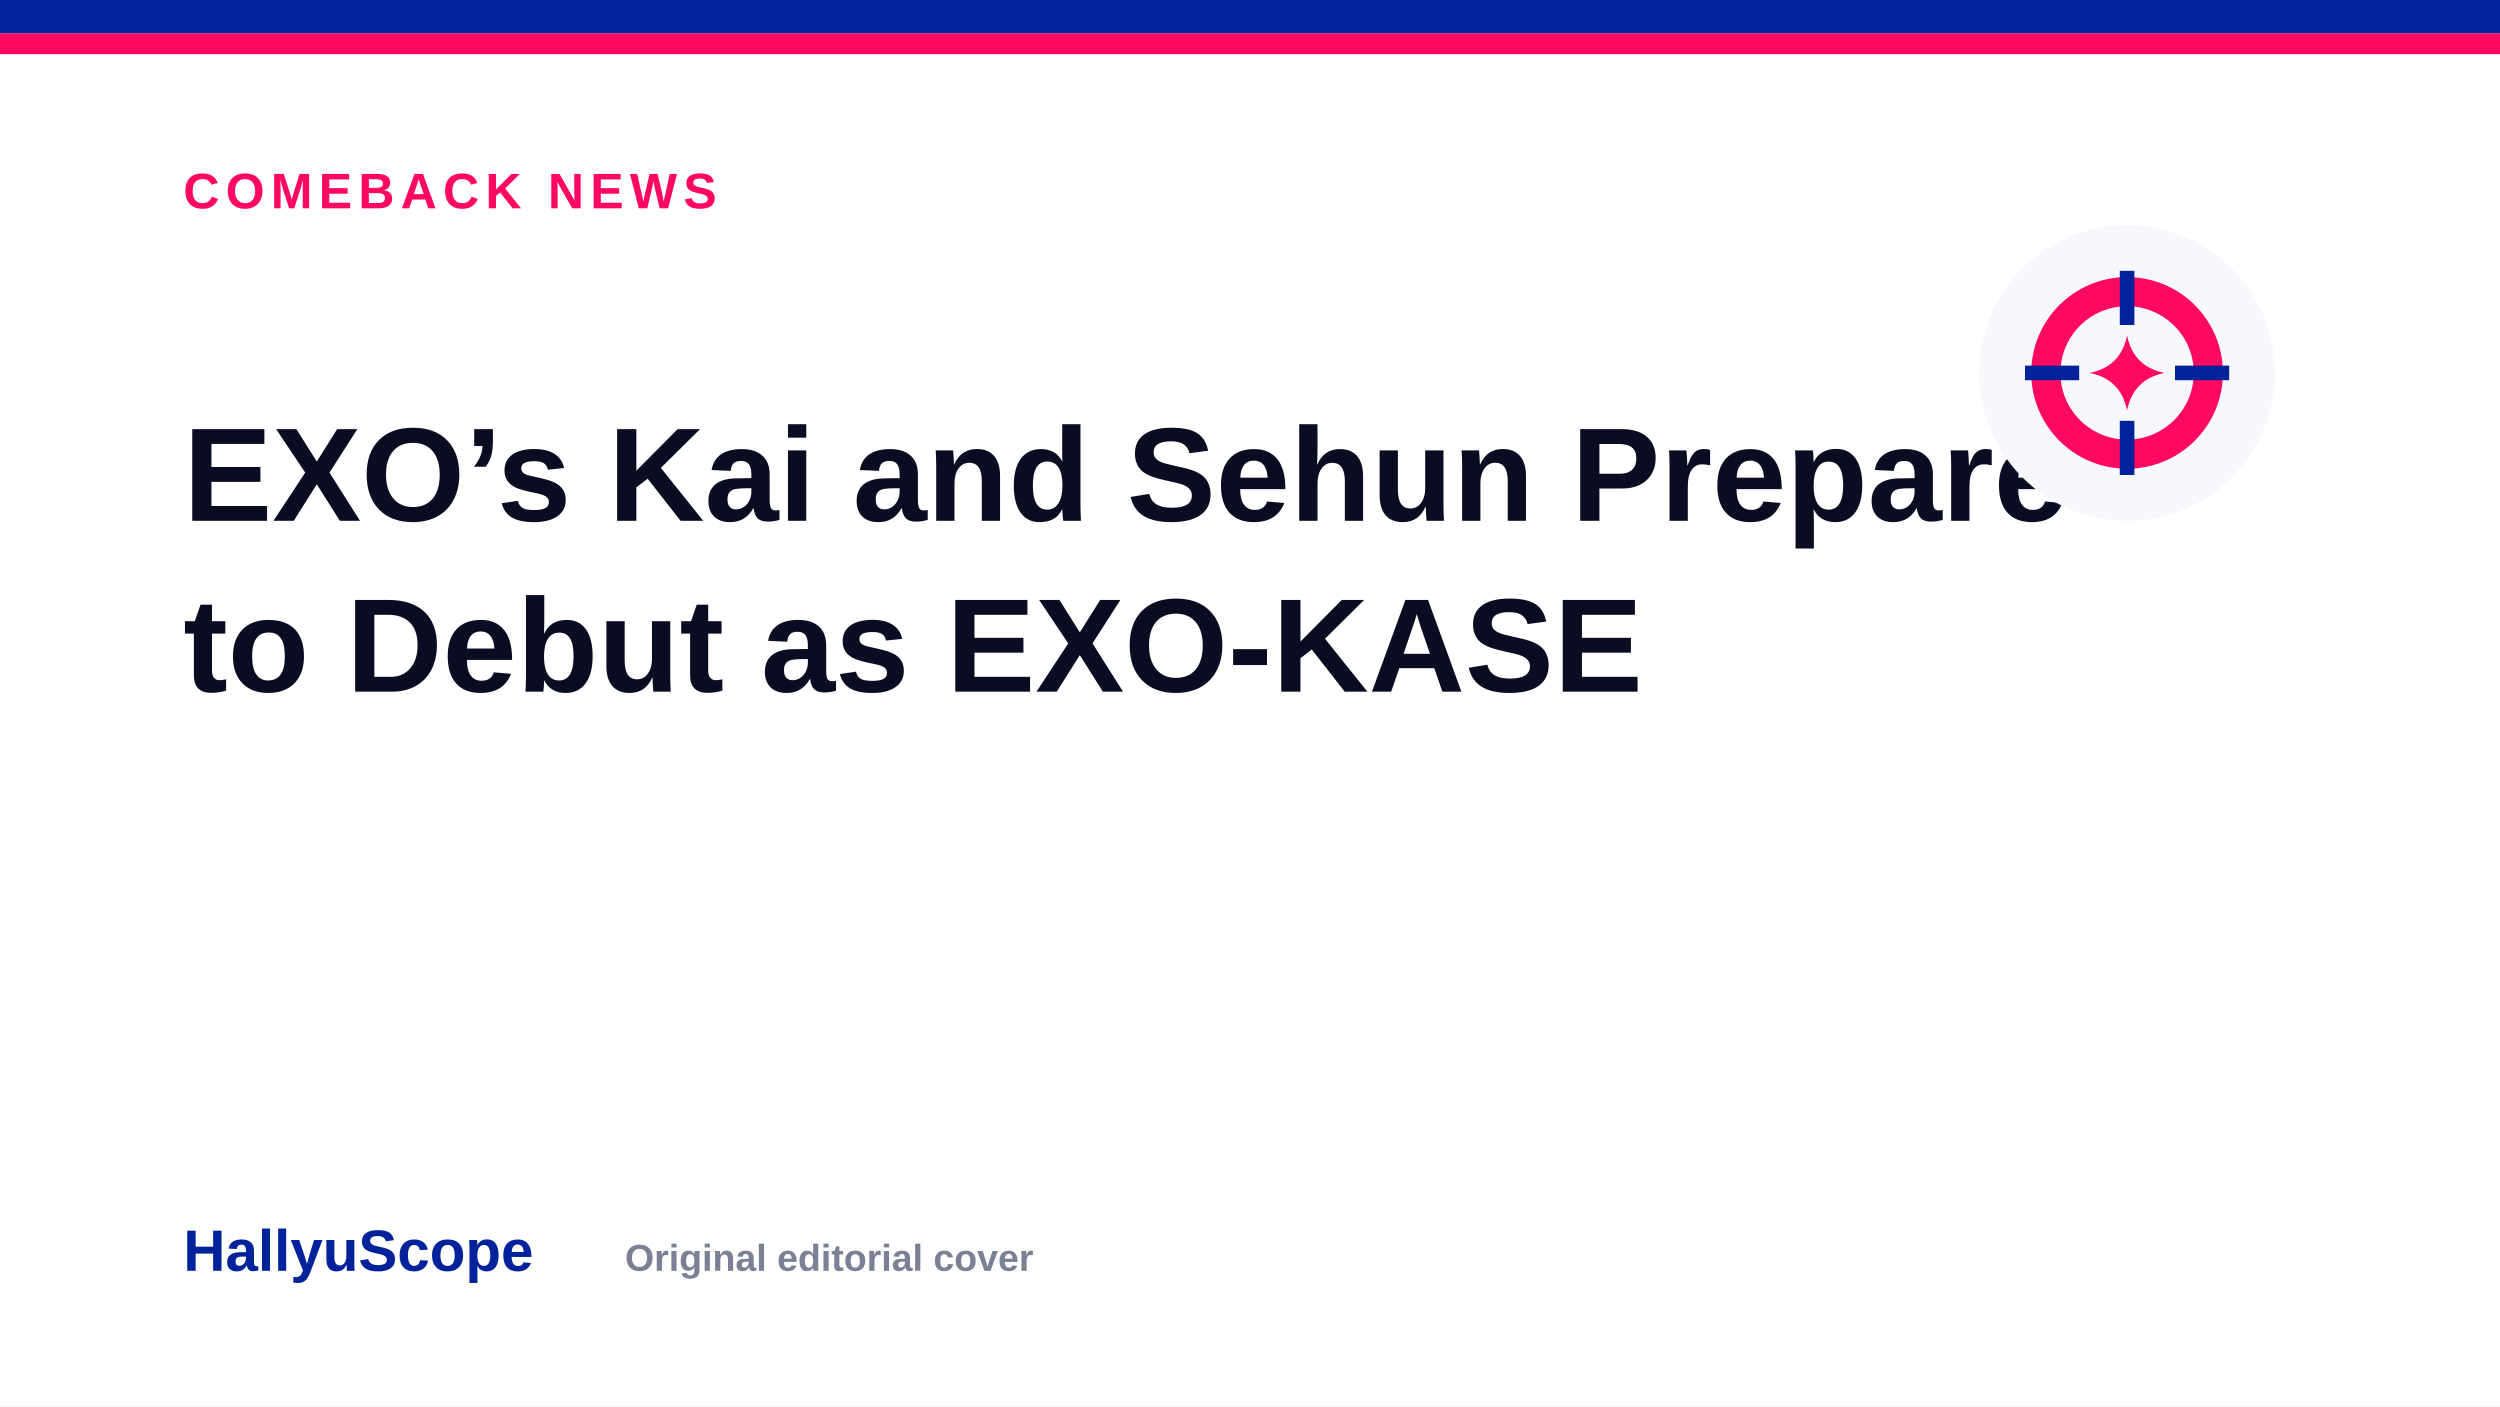
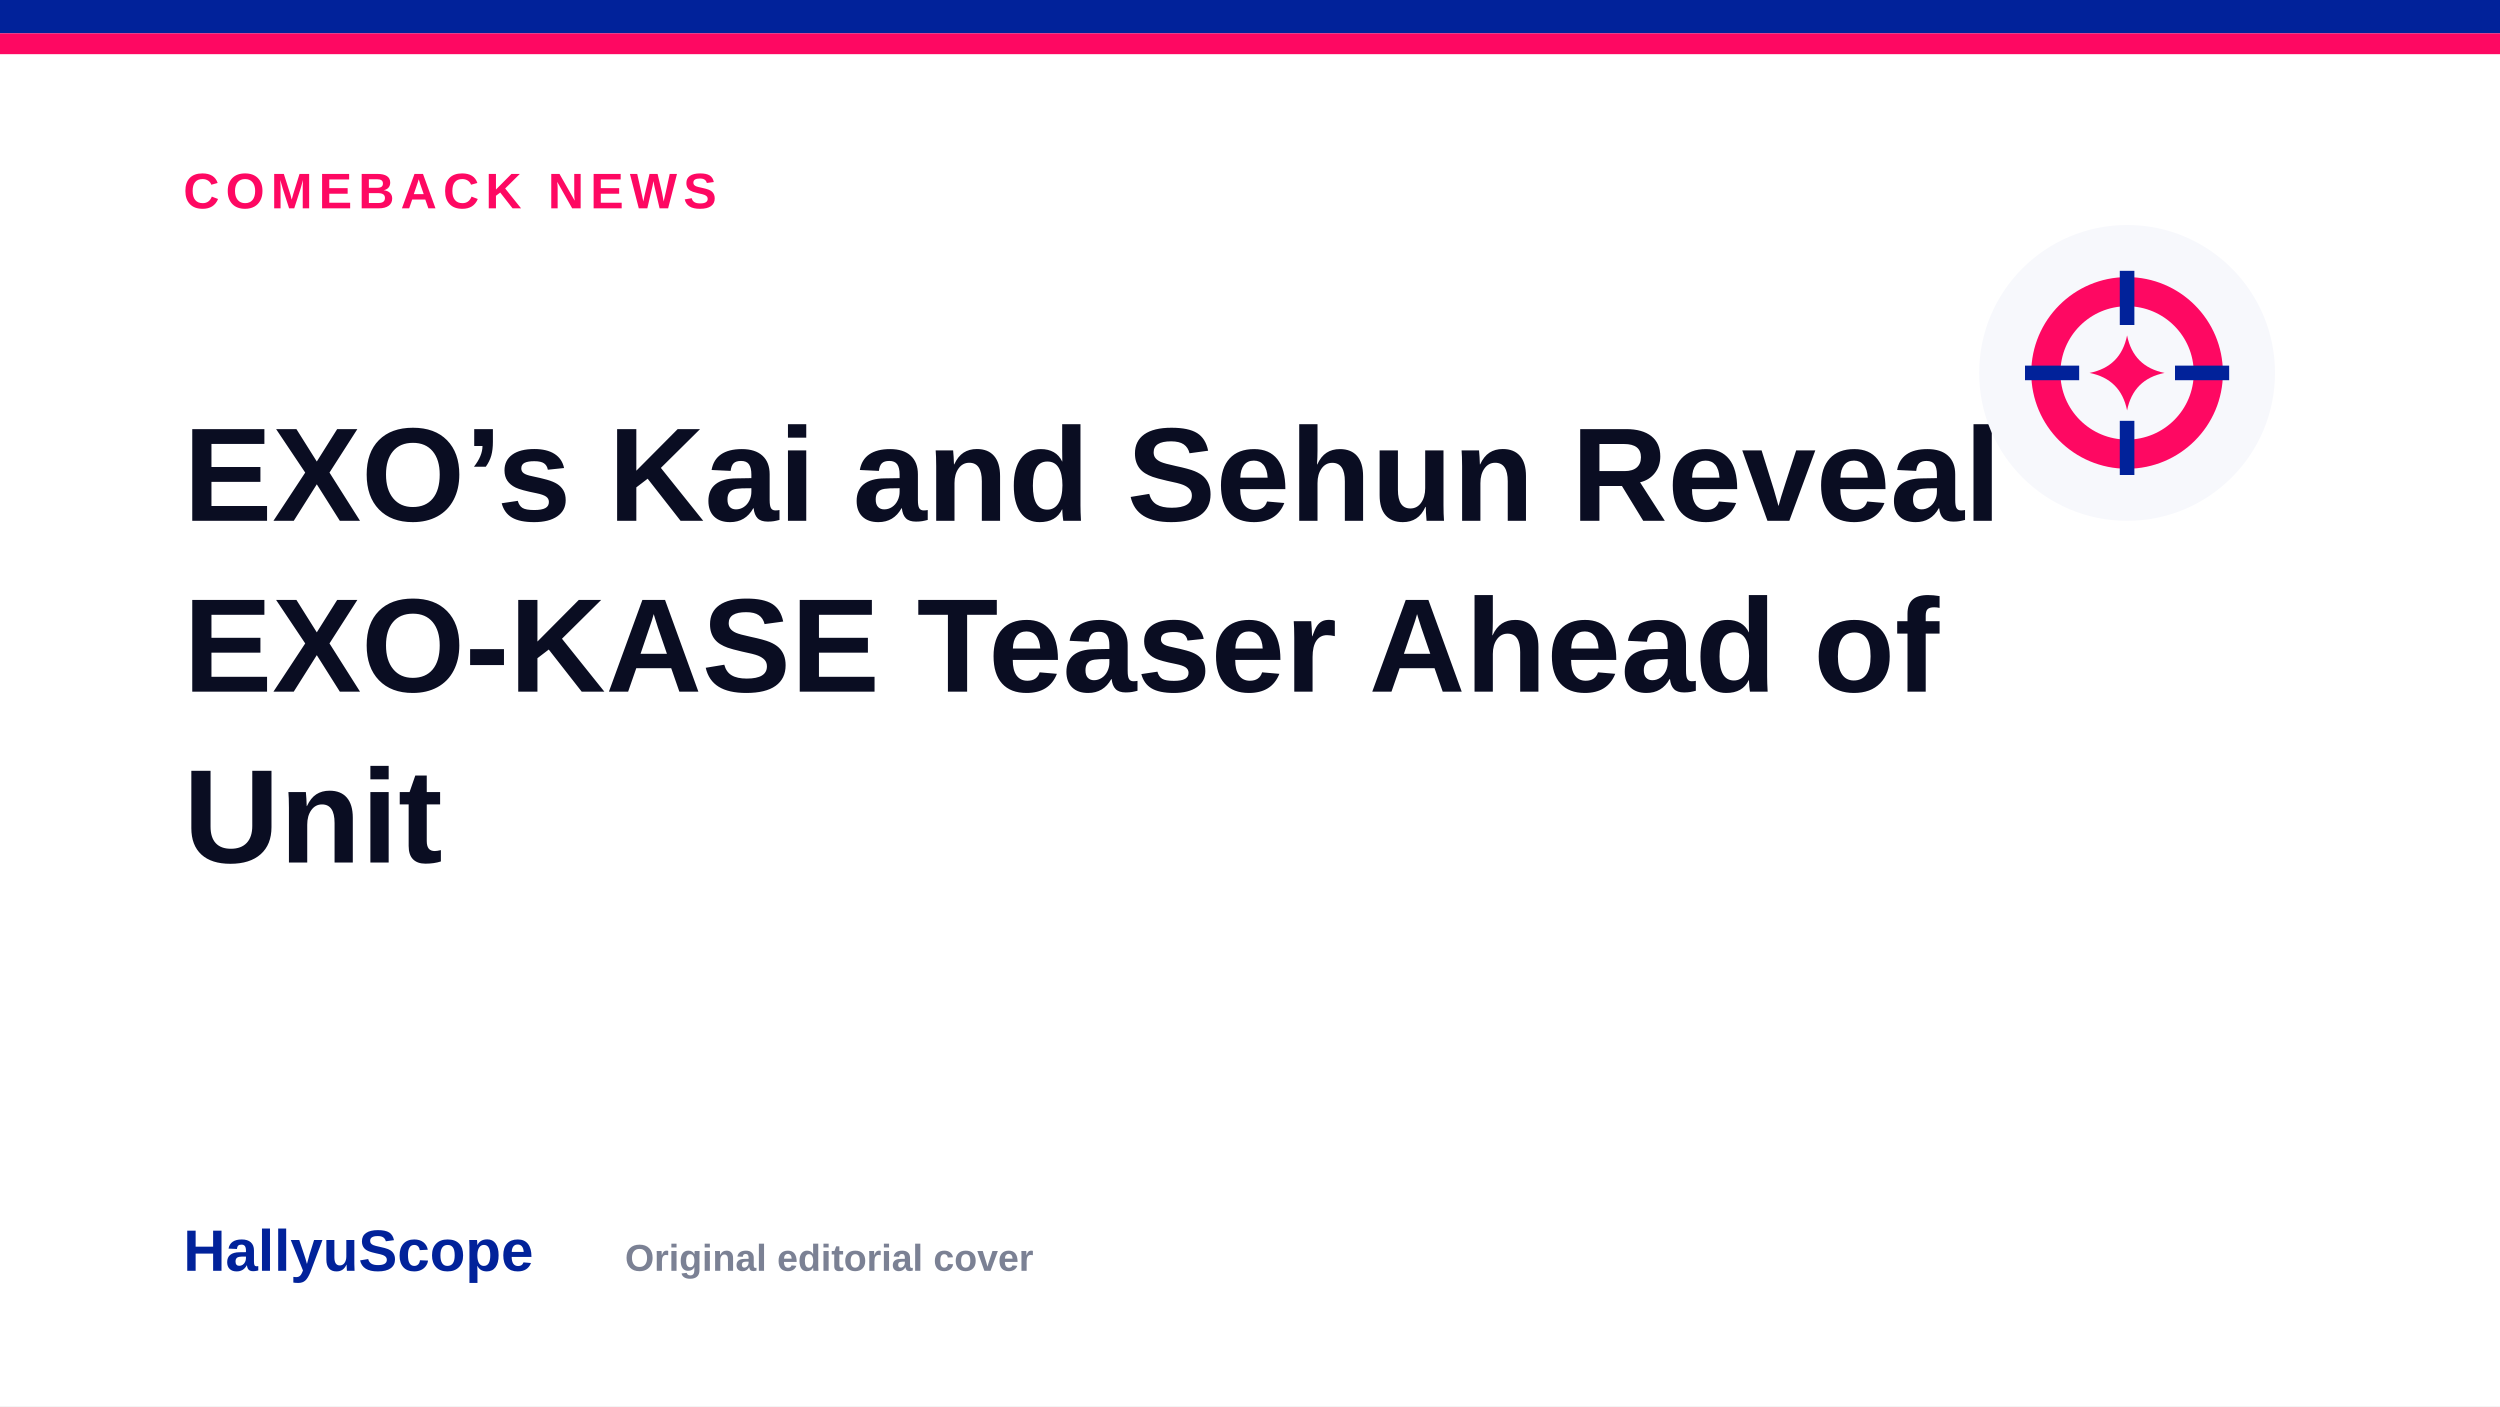
<svg xmlns="http://www.w3.org/2000/svg" width="1200" height="675" viewBox="0 0 1200 675">
  <rect width="1200" height="675" fill="#ffffff" />
  <rect x="0" y="0" width="1200" height="16" fill="#01229a" />
  <rect x="0" y="16" width="1200" height="10" fill="#fe0862" />
  <text x="88" y="100" font-family="Arial, Helvetica, sans-serif" font-size="24" font-weight="800" letter-spacing="3" fill="#fe0862">COMEBACK NEWS</text>
-   <text x="88" y="250" font-family="Arial, Helvetica, sans-serif" font-size="64" font-weight="800" fill="#0a0d22">EXO’s Kai and Sehun Prepare</text>
-   <text x="88" y="332" font-family="Arial, Helvetica, sans-serif" font-size="64" font-weight="800" fill="#0a0d22">to Debut as EXO-KASE</text>
+   <text x="88" y="250" font-family="Arial, Helvetica, sans-serif" font-size="64" font-weight="800" fill="#0a0d22">EXO’s Kai and Sehun Reveal</text>
+   <text x="88" y="332" font-family="Arial, Helvetica, sans-serif" font-size="64" font-weight="800" fill="#0a0d22">EXO-KASE Teaser Ahead of</text>
+   <text x="88" y="414" font-family="Arial, Helvetica, sans-serif" font-size="64" font-weight="800" fill="#0a0d22">Unit</text>
  <g transform="translate(950 108)">
    <rect x="0" y="0" width="142" height="142" rx="71" fill="#f7f8fc" />
    <circle cx="71" cy="71" r="39" fill="none" stroke="#fe0862" stroke-width="14" />
    <path d="M71 22v26M71 94v26M22 71h26M94 71h26" stroke="#01229a" stroke-width="7" />
    <path d="M71 53q3 15 18 18-15 3-18 18-3-15-18-18 15-3 18-18Z" fill="#fe0862" />
  </g>
  <text x="88" y="610" font-family="Arial, Helvetica, sans-serif" font-size="28" font-weight="800" fill="#01229a">HallyuScope</text>
  <text x="300" y="610" font-family="Arial, Helvetica, sans-serif" font-size="18" font-weight="600" fill="#7b8194">Original editorial cover</text>
</svg>
